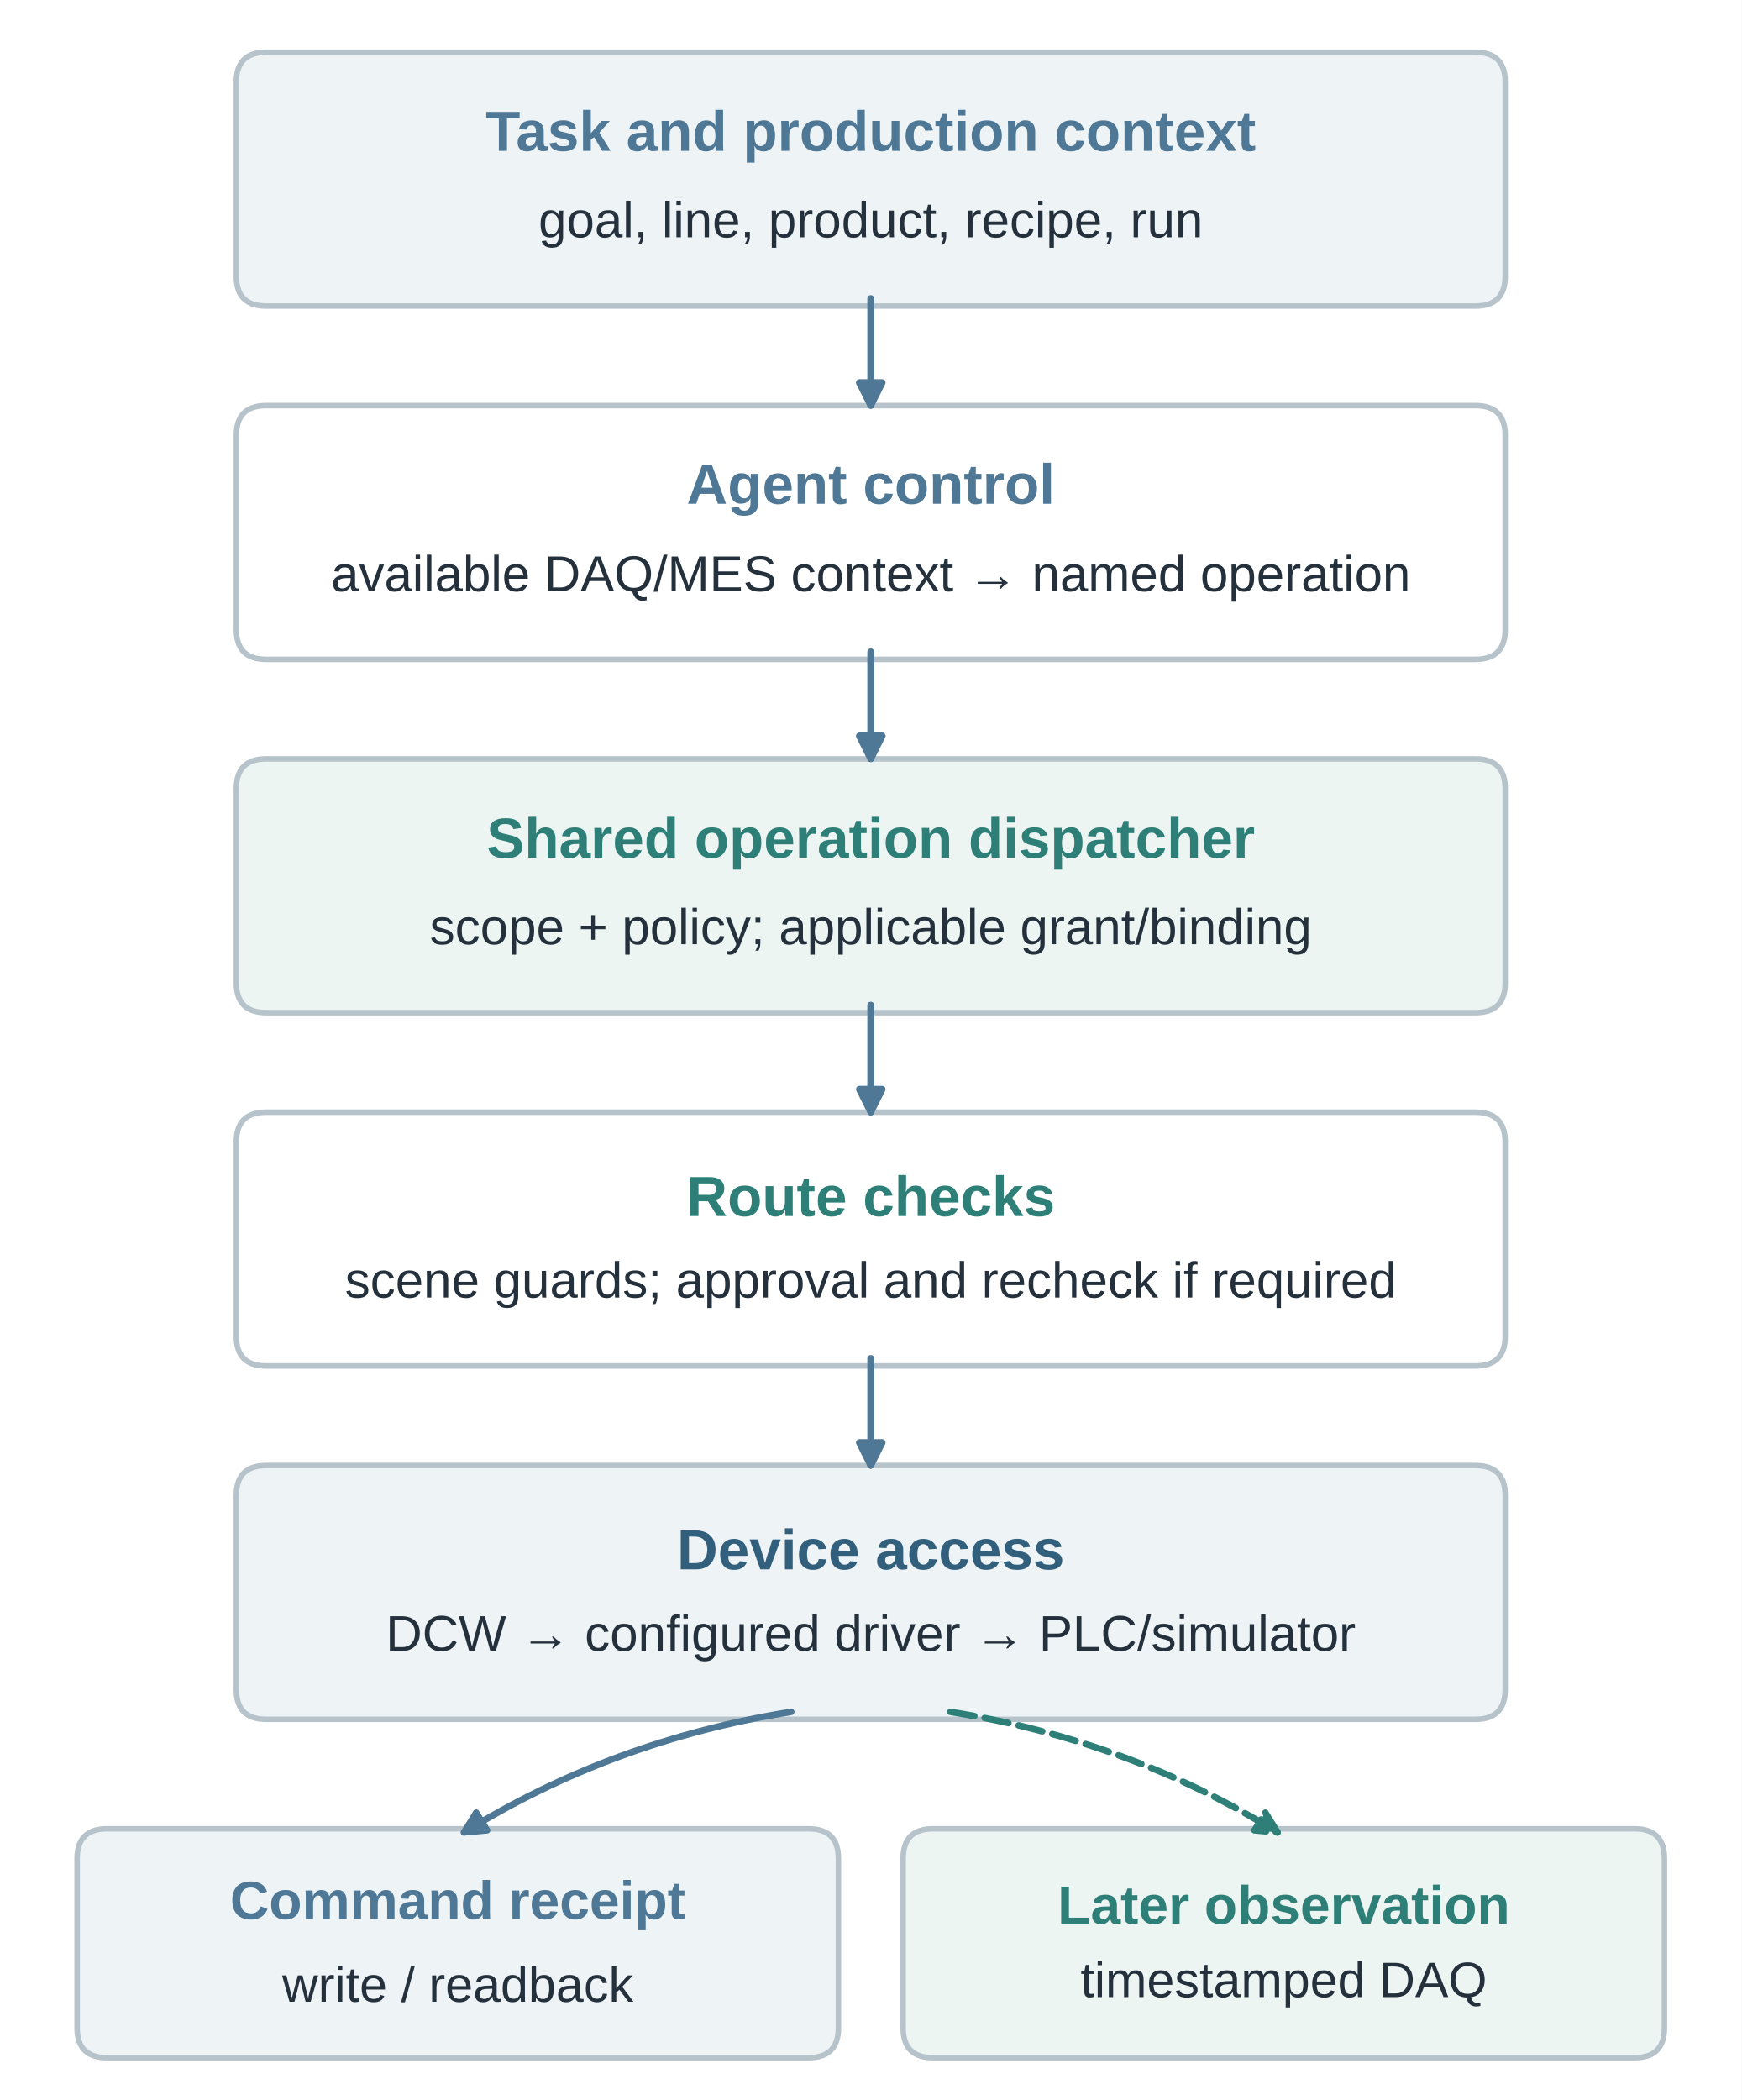
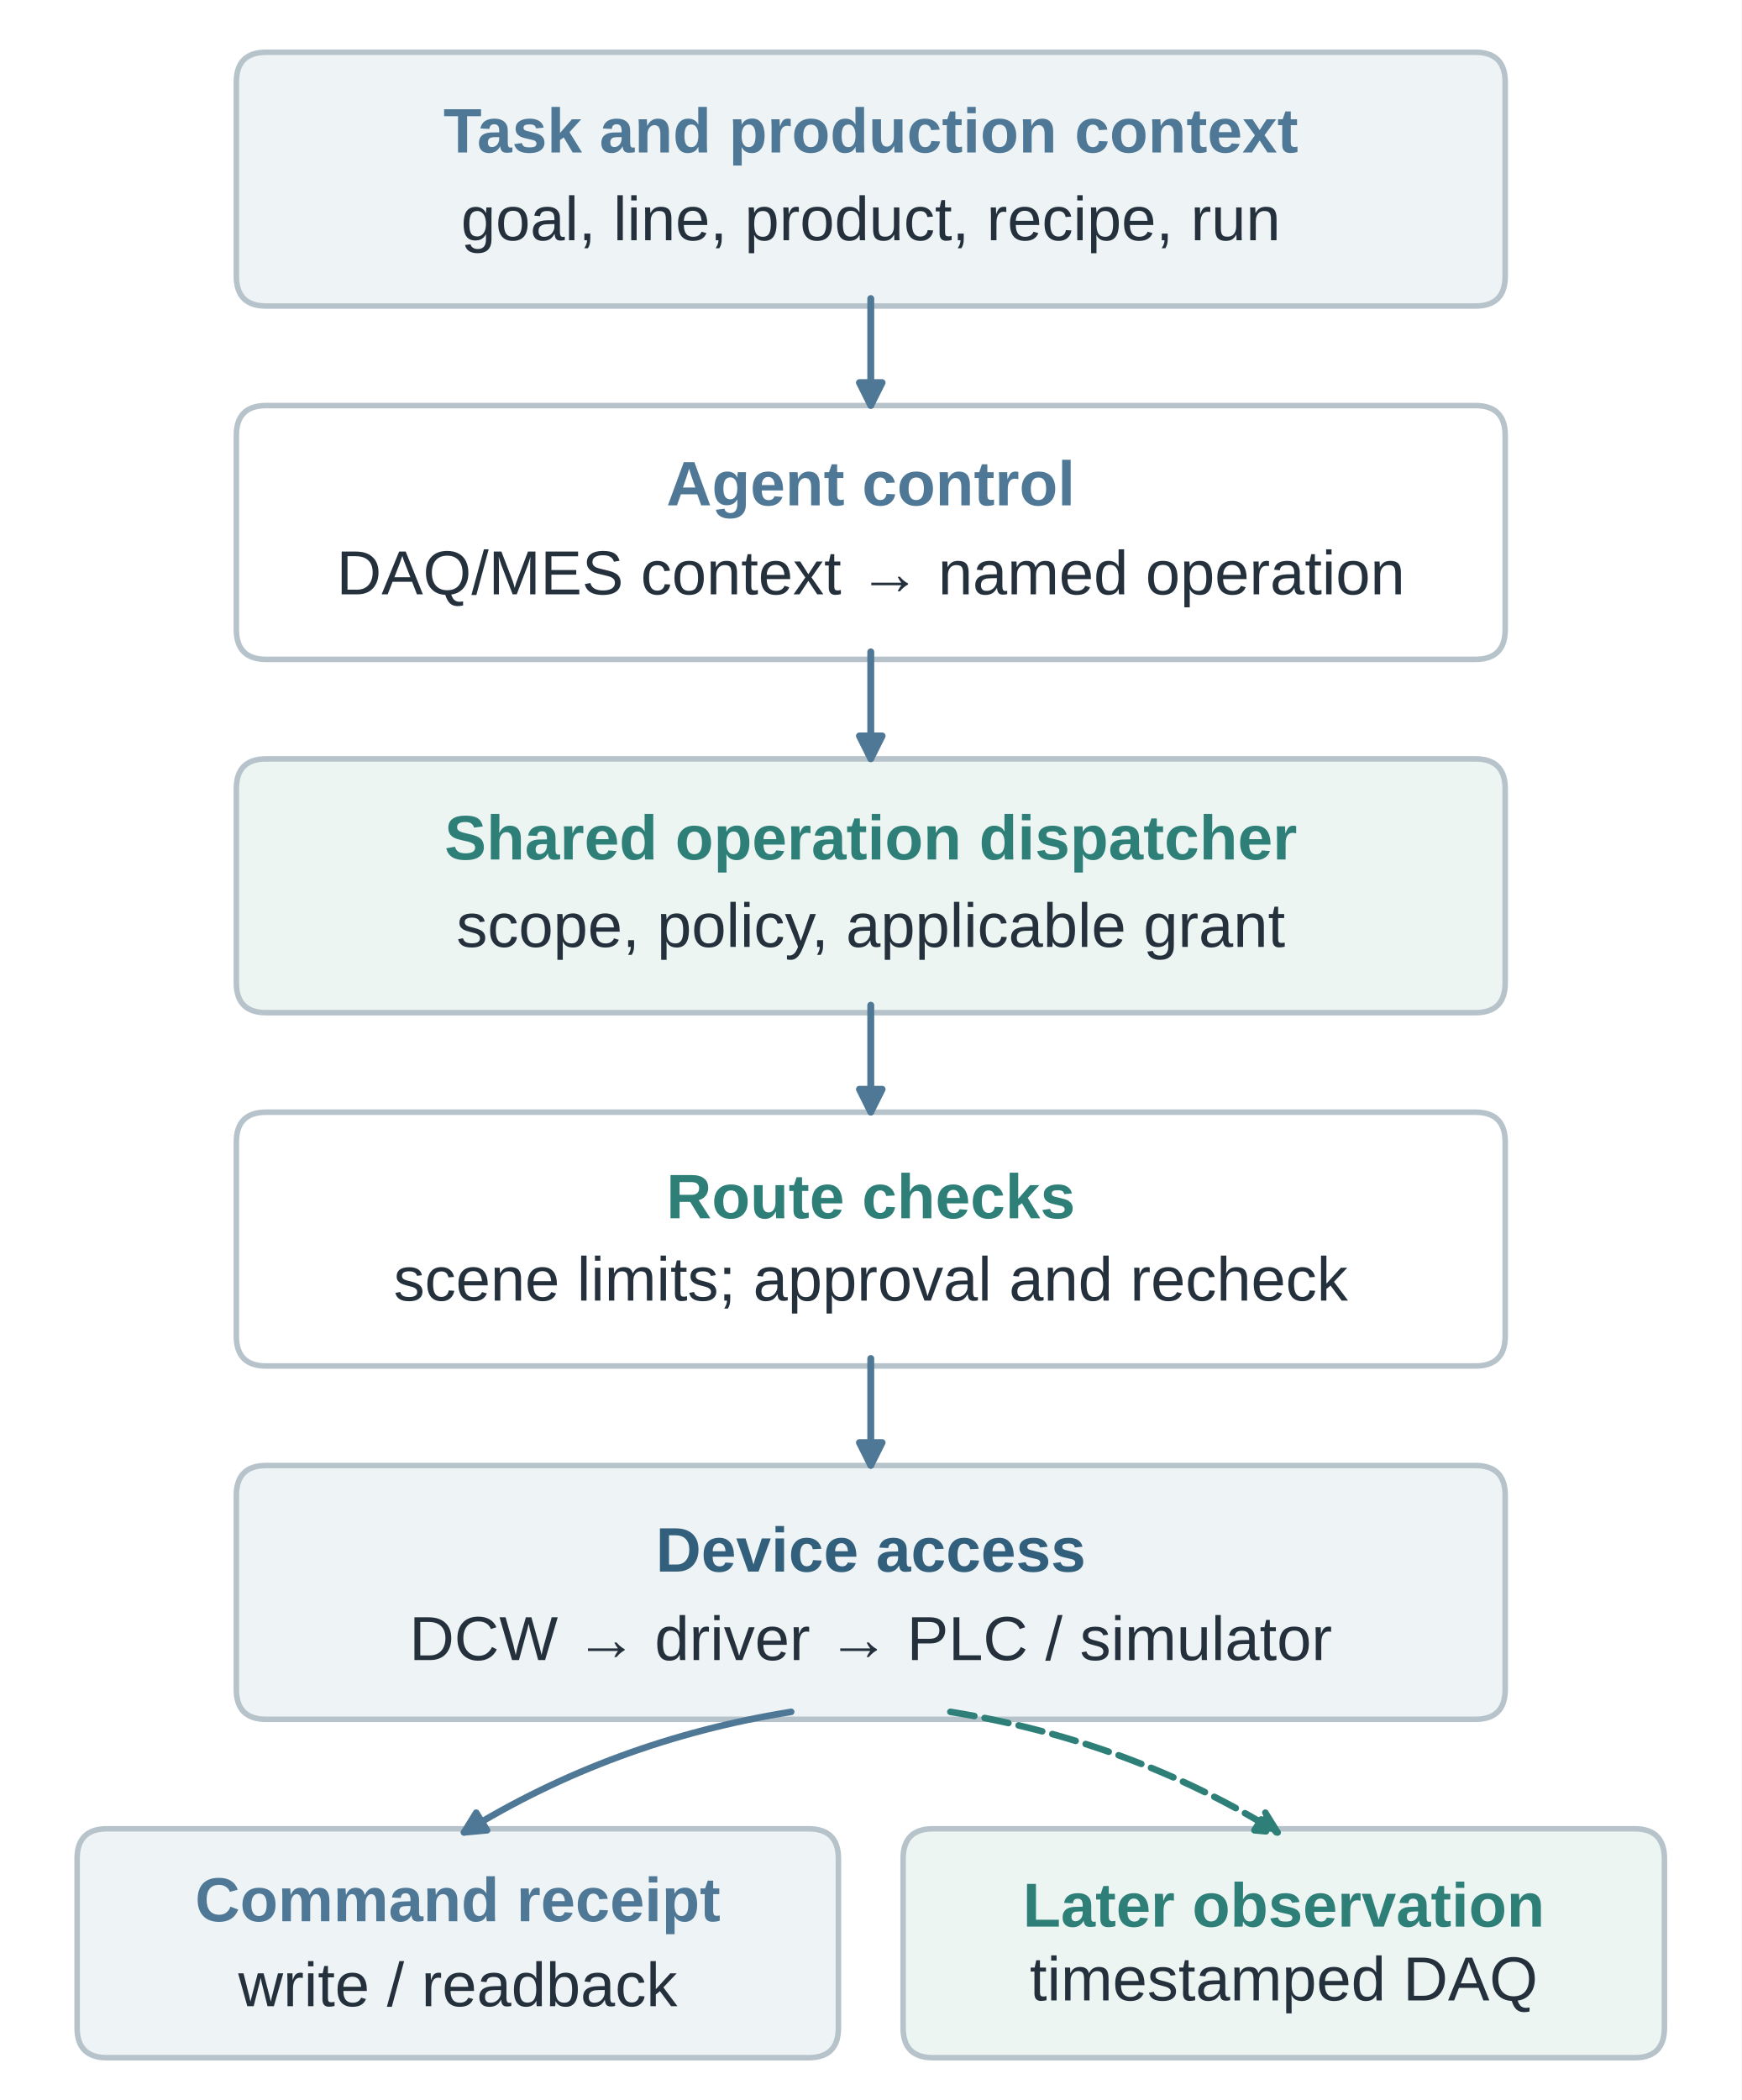
<svg xmlns="http://www.w3.org/2000/svg" width="252pt" height="303.84pt" viewBox="0 0 252 303.84" version="1.1">
  <defs>
    <style type="text/css">*{stroke-linejoin: round; stroke-linecap: butt}</style>
  </defs>
  <g id="figure_1">
    <g id="patch_1">
      <path d="M 0 303.84  L 252 303.84  L 252 0  L 0 0  z " style="fill: #ffffff" />
    </g>
    <g id="axes_1">
      <g id="patch_2">
-         <path d="M 38.52 44.28  L 213.48 44.28  Q 217.8 44.28 217.8 39.96  L 217.8 11.88  Q 217.8 7.56 213.48 7.56  L 38.52 7.56  Q 34.2 7.56 34.2 11.88  L 34.2 39.96  Q 34.2 44.28 38.52 44.28  z " clip-path="url(#p2ed2b60ce6)" style="fill: #eef3f6; stroke: #b7c3cb; stroke-width: 0.8; stroke-linejoin: miter" />
+         <path d="M 38.52 44.28  L 213.48 44.28  Q 217.8 44.28 217.8 39.96  L 217.8 11.88  Q 217.8 7.56 213.48 7.56  L 38.52 7.56  Q 34.2 7.56 34.2 11.88  L 34.2 39.96  Q 34.2 44.28 38.52 44.28  z " clip-path="url(#p3c21ded4d1)" style="fill: #eef3f6; stroke: #b7c3cb; stroke-width: 0.8; stroke-linejoin: miter" />
      </g>
      <g id="patch_3">
-         <path d="M 38.52 95.4  L 213.48 95.4  Q 217.8 95.4 217.8 91.08  L 217.8 63  Q 217.8 58.68 213.48 58.68  L 38.52 58.68  Q 34.2 58.68 34.2 63  L 34.2 91.08  Q 34.2 95.4 38.52 95.4  z " clip-path="url(#p2ed2b60ce6)" style="fill: #ffffff; stroke: #b7c3cb; stroke-width: 0.8; stroke-linejoin: miter" />
+         <path d="M 38.52 95.4  L 213.48 95.4  Q 217.8 95.4 217.8 91.08  L 217.8 63  Q 217.8 58.68 213.48 58.68  L 38.52 58.68  Q 34.2 58.68 34.2 63  L 34.2 91.08  Q 34.2 95.4 38.52 95.4  z " clip-path="url(#p3c21ded4d1)" style="fill: #ffffff; stroke: #b7c3cb; stroke-width: 0.8; stroke-linejoin: miter" />
      </g>
      <g id="patch_4">
-         <path d="M 38.52 146.52  L 213.48 146.52  Q 217.8 146.52 217.8 142.2  L 217.8 114.12  Q 217.8 109.8 213.48 109.8  L 38.52 109.8  Q 34.2 109.8 34.2 114.12  L 34.2 142.2  Q 34.2 146.52 38.52 146.52  z " clip-path="url(#p2ed2b60ce6)" style="fill: #edf5f3; stroke: #b7c3cb; stroke-width: 0.8; stroke-linejoin: miter" />
+         <path d="M 38.52 146.52  L 213.48 146.52  Q 217.8 146.52 217.8 142.2  L 217.8 114.12  Q 217.8 109.8 213.48 109.8  L 38.52 109.8  Q 34.2 109.8 34.2 114.12  L 34.2 142.2  Q 34.2 146.52 38.52 146.52  z " clip-path="url(#p3c21ded4d1)" style="fill: #edf5f3; stroke: #b7c3cb; stroke-width: 0.8; stroke-linejoin: miter" />
      </g>
      <g id="patch_5">
-         <path d="M 38.52 197.64  L 213.48 197.64  Q 217.8 197.64 217.8 193.32  L 217.8 165.24  Q 217.8 160.92 213.48 160.92  L 38.52 160.92  Q 34.2 160.92 34.2 165.24  L 34.2 193.32  Q 34.2 197.64 38.52 197.64  z " clip-path="url(#p2ed2b60ce6)" style="fill: #ffffff; stroke: #b7c3cb; stroke-width: 0.8; stroke-linejoin: miter" />
+         <path d="M 38.52 197.64  L 213.48 197.64  Q 217.8 197.64 217.8 193.32  L 217.8 165.24  Q 217.8 160.92 213.48 160.92  L 38.52 160.92  Q 34.2 160.92 34.2 165.24  L 34.2 193.32  Q 34.2 197.64 38.52 197.64  z " clip-path="url(#p3c21ded4d1)" style="fill: #ffffff; stroke: #b7c3cb; stroke-width: 0.8; stroke-linejoin: miter" />
      </g>
      <g id="patch_6">
-         <path d="M 38.52 248.76  L 213.48 248.76  Q 217.8 248.76 217.8 244.44  L 217.8 216.36  Q 217.8 212.04 213.48 212.04  L 38.52 212.04  Q 34.2 212.04 34.2 216.36  L 34.2 244.44  Q 34.2 248.76 38.52 248.76  z " clip-path="url(#p2ed2b60ce6)" style="fill: #eef3f6; stroke: #b7c3cb; stroke-width: 0.8; stroke-linejoin: miter" />
+         <path d="M 38.52 248.76  L 213.48 248.76  Q 217.8 248.76 217.8 244.44  L 217.8 216.36  Q 217.8 212.04 213.48 212.04  L 38.52 212.04  Q 34.2 212.04 34.2 216.36  L 34.2 244.44  Q 34.2 248.76 38.52 248.76  z " clip-path="url(#p3c21ded4d1)" style="fill: #eef3f6; stroke: #b7c3cb; stroke-width: 0.8; stroke-linejoin: miter" />
      </g>
      <g id="patch_7">
-         <path d="M 126 43.2  Q 126 51.48 126 58.642  " clip-path="url(#p2ed2b60ce6)" style="fill: none; stroke: #4e7895; stroke-linecap: round" />
-         <path d="M 127.64 55.362  L 126 58.642  L 124.36 55.362  z " clip-path="url(#p2ed2b60ce6)" style="fill: #4e7895; stroke: #4e7895; stroke-linecap: round" />
+         <path d="M 126 43.2  Q 126 51.48 126 58.642  " clip-path="url(#p3c21ded4d1)" style="fill: none; stroke: #4e7895; stroke-linecap: round" />
+         <path d="M 127.64 55.362  L 126 58.642  L 124.36 55.362  z " clip-path="url(#p3c21ded4d1)" style="fill: #4e7895; stroke: #4e7895; stroke-linecap: round" />
      </g>
      <g id="patch_8">
-         <path d="M 126 94.32  Q 126 102.6 126 109.762  " clip-path="url(#p2ed2b60ce6)" style="fill: none; stroke: #4e7895; stroke-linecap: round" />
-         <path d="M 127.64 106.482  L 126 109.762  L 124.36 106.482  z " clip-path="url(#p2ed2b60ce6)" style="fill: #4e7895; stroke: #4e7895; stroke-linecap: round" />
+         <path d="M 126 94.32  Q 126 102.6 126 109.762  " clip-path="url(#p3c21ded4d1)" style="fill: none; stroke: #4e7895; stroke-linecap: round" />
+         <path d="M 127.64 106.482  L 126 109.762  L 124.36 106.482  z " clip-path="url(#p3c21ded4d1)" style="fill: #4e7895; stroke: #4e7895; stroke-linecap: round" />
      </g>
      <g id="patch_9">
-         <path d="M 126 145.44  Q 126 153.72 126 160.882  " clip-path="url(#p2ed2b60ce6)" style="fill: none; stroke: #4e7895; stroke-linecap: round" />
-         <path d="M 127.64 157.602  L 126 160.882  L 124.36 157.602  z " clip-path="url(#p2ed2b60ce6)" style="fill: #4e7895; stroke: #4e7895; stroke-linecap: round" />
+         <path d="M 126 145.44  Q 126 153.72 126 160.882  " clip-path="url(#p3c21ded4d1)" style="fill: none; stroke: #4e7895; stroke-linecap: round" />
+         <path d="M 127.64 157.602  L 126 160.882  L 124.36 157.602  z " clip-path="url(#p3c21ded4d1)" style="fill: #4e7895; stroke: #4e7895; stroke-linecap: round" />
      </g>
      <g id="patch_10">
-         <path d="M 126 196.56  Q 126 204.84 126 212.002  " clip-path="url(#p2ed2b60ce6)" style="fill: none; stroke: #4e7895; stroke-linecap: round" />
-         <path d="M 127.64 208.722  L 126 212.002  L 124.36 208.722  z " clip-path="url(#p2ed2b60ce6)" style="fill: #4e7895; stroke: #4e7895; stroke-linecap: round" />
+         <path d="M 126 196.56  Q 126 204.84 126 212.002  " clip-path="url(#p3c21ded4d1)" style="fill: none; stroke: #4e7895; stroke-linecap: round" />
+         <path d="M 127.64 208.722  L 126 212.002  L 124.36 208.722  z " clip-path="url(#p3c21ded4d1)" style="fill: #4e7895; stroke: #4e7895; stroke-linecap: round" />
      </g>
      <g id="patch_11">
-         <path d="M 15.48 297.72  L 117 297.72  Q 121.32 297.72 121.32 293.4  L 121.32 268.92  Q 121.32 264.6 117 264.6  L 15.48 264.6  Q 11.16 264.6 11.16 268.92  L 11.16 293.4  Q 11.16 297.72 15.48 297.72  z " clip-path="url(#p2ed2b60ce6)" style="fill: #eef3f6; stroke: #b7c3cb; stroke-width: 0.8; stroke-linejoin: miter" />
+         <path d="M 15.48 297.72  L 117 297.72  Q 121.32 297.72 121.32 293.4  L 121.32 268.92  Q 121.32 264.6 117 264.6  L 15.48 264.6  Q 11.16 264.6 11.16 268.92  L 11.16 293.4  Q 11.16 297.72 15.48 297.72  z " clip-path="url(#p3c21ded4d1)" style="fill: #eef3f6; stroke: #b7c3cb; stroke-width: 0.8; stroke-linejoin: miter" />
      </g>
      <g id="patch_12">
-         <path d="M 135 297.72  L 236.52 297.72  Q 240.84 297.72 240.84 293.4  L 240.84 268.92  Q 240.84 264.6 236.52 264.6  L 135 264.6  Q 130.68 264.6 130.68 268.92  L 130.68 293.4  Q 130.68 297.72 135 297.72  z " clip-path="url(#p2ed2b60ce6)" style="fill: #edf5f3; stroke: #b7c3cb; stroke-width: 0.8; stroke-linejoin: miter" />
+         <path d="M 135 297.72  L 236.52 297.72  Q 240.84 297.72 240.84 293.4  L 240.84 268.92  Q 240.84 264.6 236.52 264.6  L 135 264.6  Q 130.68 264.6 130.68 268.92  L 130.68 293.4  Q 130.68 297.72 135 297.72  z " clip-path="url(#p3c21ded4d1)" style="fill: #edf5f3; stroke: #b7c3cb; stroke-width: 0.8; stroke-linejoin: miter" />
      </g>
      <g id="patch_13">
-         <path d="M 114.48 247.68  Q 88.56 251.856 67.143 265.121  " clip-path="url(#p2ed2b60ce6)" style="fill: none; stroke: #4e7895; stroke-width: 0.95; stroke-linecap: round" />
-         <path d="M 70.483 264.816  L 67.143 265.121  L 68.904 262.266  z " clip-path="url(#p2ed2b60ce6)" style="fill: #4e7895; stroke: #4e7895; stroke-width: 0.95; stroke-linecap: round" />
+         <path d="M 114.48 247.68  Q 88.56 251.856 67.143 265.121  " clip-path="url(#p3c21ded4d1)" style="fill: none; stroke: #4e7895; stroke-width: 0.95; stroke-linecap: round" />
+         <path d="M 70.483 264.816  L 67.143 265.121  L 68.904 262.266  z " clip-path="url(#p3c21ded4d1)" style="fill: #4e7895; stroke: #4e7895; stroke-width: 0.95; stroke-linecap: round" />
      </g>
      <g id="patch_14">
-         <path d="M 137.52 247.68  Q 163.44 251.856 184.857 265.121  " clip-path="url(#p2ed2b60ce6)" style="fill: none; stroke-dasharray: 3.515,1.52; stroke-dashoffset: 0; stroke: #2d7f78; stroke-width: 0.95; stroke-linecap: round" />
-         <path d="M 183.096 262.266  L 184.857 265.121  L 181.517 264.816  z " clip-path="url(#p2ed2b60ce6)" style="fill: #2d7f78; stroke-dasharray: 3.515,1.52; stroke-dashoffset: 0; stroke: #2d7f78; stroke-width: 0.95; stroke-linecap: round" />
+         <path d="M 137.52 247.68  Q 163.44 251.856 184.857 265.121  " clip-path="url(#p3c21ded4d1)" style="fill: none; stroke-dasharray: 3.515,1.52; stroke-dashoffset: 0; stroke: #2d7f78; stroke-width: 0.95; stroke-linecap: round" />
+         <path d="M 183.096 262.266  L 184.857 265.121  L 181.517 264.816  z " clip-path="url(#p3c21ded4d1)" style="fill: #2d7f78; stroke-dasharray: 3.515,1.52; stroke-dashoffset: 0; stroke: #2d7f78; stroke-width: 0.95; stroke-linecap: round" />
      </g>
      <g id="text_1">
-         <text style="font-weight: 700; font-size: 8.2px; font-family: 'Arial', 'DejaVu Sans', 'Liberation Sans', sans-serif; text-anchor: middle; fill: #4e7895" x="126" y="21.825" transform="rotate(-0 126 21.82479)">Task and production context</text>
+         <text style="font-weight: 700; font-size: 9.1px; font-family: 'Arial', 'DejaVu Sans', 'Liberation Sans', sans-serif; text-anchor: middle; fill: #4e7895" x="126" y="22.058" transform="rotate(-0 126 22.05809)">Task and production context</text>
      </g>
      <g id="text_2">
-         <text style="font-size: 7.3px; font-family: 'Arial', 'DejaVu Sans', 'Liberation Sans', sans-serif; text-anchor: middle; fill: #24313d" x="126" y="34.331" transform="rotate(-0 126 34.33079)">goal, line, product, recipe, run</text>
+         <text style="font-size: 9px; font-family: 'Arial', 'DejaVu Sans', 'Liberation Sans', sans-serif; text-anchor: middle; fill: #24313d" x="126" y="34.76" transform="rotate(-0 126 34.76031)">goal, line, product, recipe, run</text>
      </g>
      <g id="text_3">
-         <text style="font-weight: 700; font-size: 8.2px; font-family: 'Arial', 'DejaVu Sans', 'Liberation Sans', sans-serif; text-anchor: middle; fill: #4e7895" x="126" y="72.891" transform="rotate(-0 126 72.89098)">Agent control</text>
+         <text style="font-weight: 700; font-size: 9.1px; font-family: 'Arial', 'DejaVu Sans', 'Liberation Sans', sans-serif; text-anchor: middle; fill: #4e7895" x="126" y="73.118" transform="rotate(-0 126 73.11837)">Agent control</text>
      </g>
      <g id="text_4">
-         <text style="font-size: 7.3px; font-family: 'Arial', 'DejaVu Sans', 'Liberation Sans', sans-serif; text-anchor: middle; fill: #24313d" x="126" y="85.54" transform="rotate(-0 126 85.54033)">available DAQ/MES context → named operation</text>
+         <text style="font-size: 9px; font-family: 'Arial', 'DejaVu Sans', 'Liberation Sans', sans-serif; text-anchor: middle; fill: #24313d" x="126" y="85.991" transform="rotate(-0 126 85.9907)">DAQ/MES context → named operation</text>
      </g>
      <g id="text_5">
-         <text style="font-weight: 700; font-size: 8.2px; font-family: 'Arial', 'DejaVu Sans', 'Liberation Sans', sans-serif; text-anchor: middle; fill: #2d7f78" x="126" y="124.115" transform="rotate(-0 126 124.1148)">Shared operation dispatcher</text>
+         <text style="font-weight: 700; font-size: 9.1px; font-family: 'Arial', 'DejaVu Sans', 'Liberation Sans', sans-serif; text-anchor: middle; fill: #2d7f78" x="126" y="124.354" transform="rotate(-0 126 124.3535)">Shared operation dispatcher</text>
      </g>
      <g id="text_6">
-         <text style="font-size: 7.3px; font-family: 'Arial', 'DejaVu Sans', 'Liberation Sans', sans-serif; text-anchor: middle; fill: #24313d" x="126" y="136.615" transform="rotate(-0 126 136.6153)">scope + policy; applicable grant/binding</text>
+         <text style="font-size: 9px; font-family: 'Arial', 'DejaVu Sans', 'Liberation Sans', sans-serif; text-anchor: middle; fill: #24313d" x="126" y="137" transform="rotate(-0 126 137.0003)">scope, policy, applicable grant</text>
      </g>
      <g id="text_7">
-         <text style="font-weight: 700; font-size: 8.2px; font-family: 'Arial', 'DejaVu Sans', 'Liberation Sans', sans-serif; text-anchor: middle; fill: #2d7f78" x="126" y="175.946" transform="rotate(-0 126 175.9459)">Route checks</text>
+         <text style="font-weight: 700; font-size: 9.1px; font-family: 'Arial', 'DejaVu Sans', 'Liberation Sans', sans-serif; text-anchor: middle; fill: #2d7f78" x="126" y="176.263" transform="rotate(-0 126 176.2627)">Route checks</text>
      </g>
      <g id="text_8">
-         <text style="font-size: 7.3px; font-family: 'Arial', 'DejaVu Sans', 'Liberation Sans', sans-serif; text-anchor: middle; fill: #24313d" x="126" y="187.735" transform="rotate(-0 126 187.7353)">scene guards; approval and recheck if required</text>
+         <text style="font-size: 9px; font-family: 'Arial', 'DejaVu Sans', 'Liberation Sans', sans-serif; text-anchor: middle; fill: #24313d" x="126" y="188.173" transform="rotate(-0 126 188.173)">scene limits; approval and recheck</text>
      </g>
      <g id="text_9">
-         <text style="font-weight: 700; font-size: 8.2px; font-family: 'Arial', 'DejaVu Sans', 'Liberation Sans', sans-serif; text-anchor: middle; fill: #315f7c" x="126" y="227.066" transform="rotate(-0 126 227.0659)">Device access</text>
+         <text style="font-weight: 700; font-size: 9.1px; font-family: 'Arial', 'DejaVu Sans', 'Liberation Sans', sans-serif; text-anchor: middle; fill: #315f7c" x="126" y="227.383" transform="rotate(-0 126 227.3827)">Device access</text>
      </g>
      <g id="text_10">
-         <text style="font-size: 7.3px; font-family: 'Arial', 'DejaVu Sans', 'Liberation Sans', sans-serif; text-anchor: middle; fill: #24313d" x="126" y="238.855" transform="rotate(-0 126 238.8553)">DCW → configured driver → PLC/simulator</text>
+         <text style="font-size: 9px; font-family: 'Arial', 'DejaVu Sans', 'Liberation Sans', sans-serif; text-anchor: middle; fill: #24313d" x="126" y="240.187" transform="rotate(-0 126 240.1874)">DCW → driver → PLC / simulator</text>
      </g>
      <g id="text_11">
-         <text style="font-weight: 700; font-size: 7.8px; font-family: 'Arial', 'DejaVu Sans', 'Liberation Sans', sans-serif; text-anchor: middle; fill: #4e7895" x="66.24" y="277.657" transform="rotate(-0 66.24 277.6566)">Command receipt</text>
+         <text style="font-weight: 700; font-size: 9px; font-family: 'Arial', 'DejaVu Sans', 'Liberation Sans', sans-serif; text-anchor: middle; fill: #4e7895" x="66.24" y="277.975" transform="rotate(-0 66.24 277.975)">Command receipt</text>
      </g>
      <g id="text_12">
-         <text style="font-size: 7.2px; font-family: 'Arial', 'DejaVu Sans', 'Liberation Sans', sans-serif; text-anchor: middle; fill: #24313d" x="66.24" y="289.619" transform="rotate(-0 66.24 289.6192)">write / readback</text>
+         <text style="font-size: 9px; font-family: 'Arial', 'DejaVu Sans', 'Liberation Sans', sans-serif; text-anchor: middle; fill: #24313d" x="66.24" y="290.263" transform="rotate(-0 66.24 290.2634)">write / readback</text>
      </g>
      <g id="text_13">
-         <text style="font-weight: 700; font-size: 7.8px; font-family: 'Arial', 'DejaVu Sans', 'Liberation Sans', sans-serif; text-anchor: middle; fill: #2d7f78" x="185.76" y="278.333" transform="rotate(-0 185.76 278.333)">Later observation</text>
+         <text style="font-weight: 700; font-size: 9px; font-family: 'Arial', 'DejaVu Sans', 'Liberation Sans', sans-serif; text-anchor: middle; fill: #2d7f78" x="185.76" y="278.755" transform="rotate(-0 185.76 278.7555)">Later observation</text>
      </g>
      <g id="text_14">
-         <text style="font-size: 7.2px; font-family: 'Arial', 'DejaVu Sans', 'Liberation Sans', sans-serif; text-anchor: middle; fill: #24313d" x="185.76" y="288.95" transform="rotate(-0 185.76 288.9498)">timestamped DAQ</text>
+         <text style="font-size: 9px; font-family: 'Arial', 'DejaVu Sans', 'Liberation Sans', sans-serif; text-anchor: middle; fill: #24313d" x="185.76" y="289.427" transform="rotate(-0 185.76 289.4267)">timestamped DAQ</text>
      </g>
    </g>
  </g>
  <defs>
-     <clipPath id="p2ed2b60ce6">
+     <clipPath id="p3c21ded4d1">
      <rect x="0" y="0" width="252" height="303.84" />
    </clipPath>
  </defs>
</svg>
